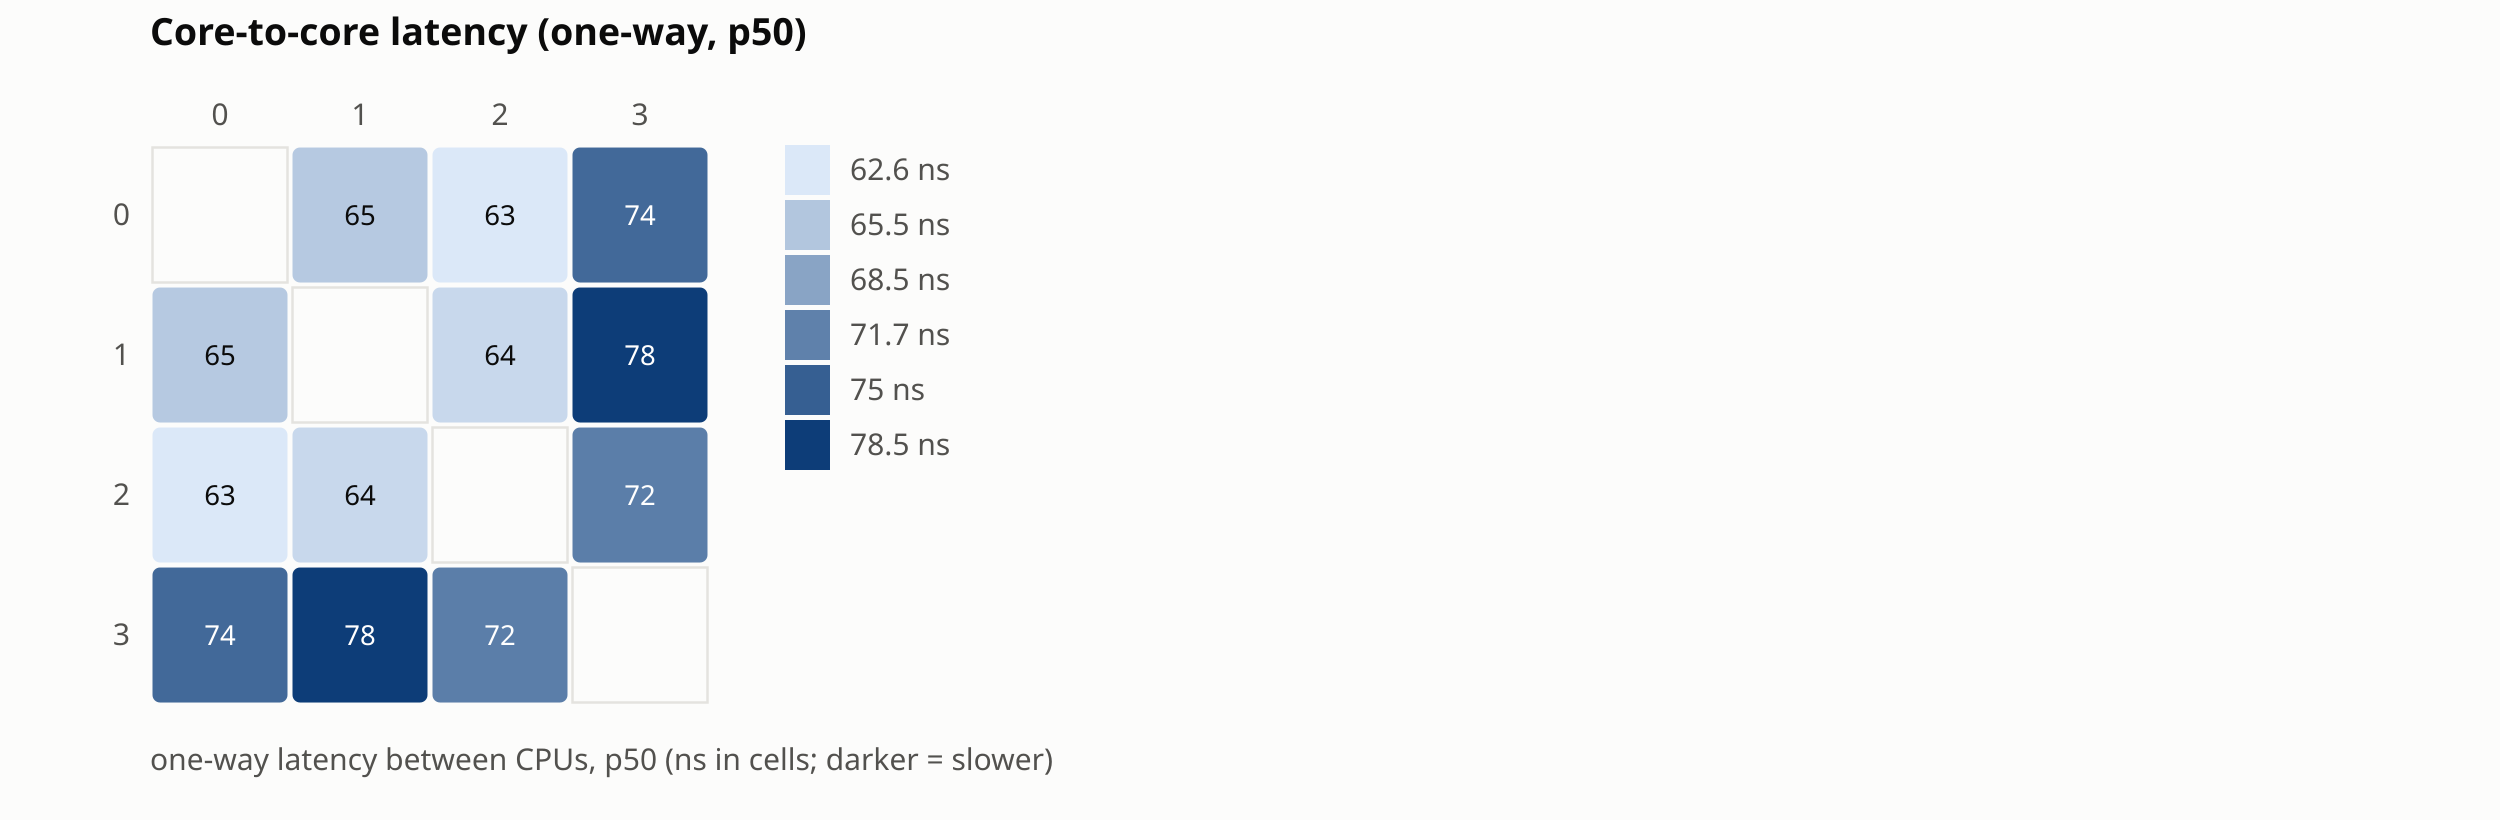
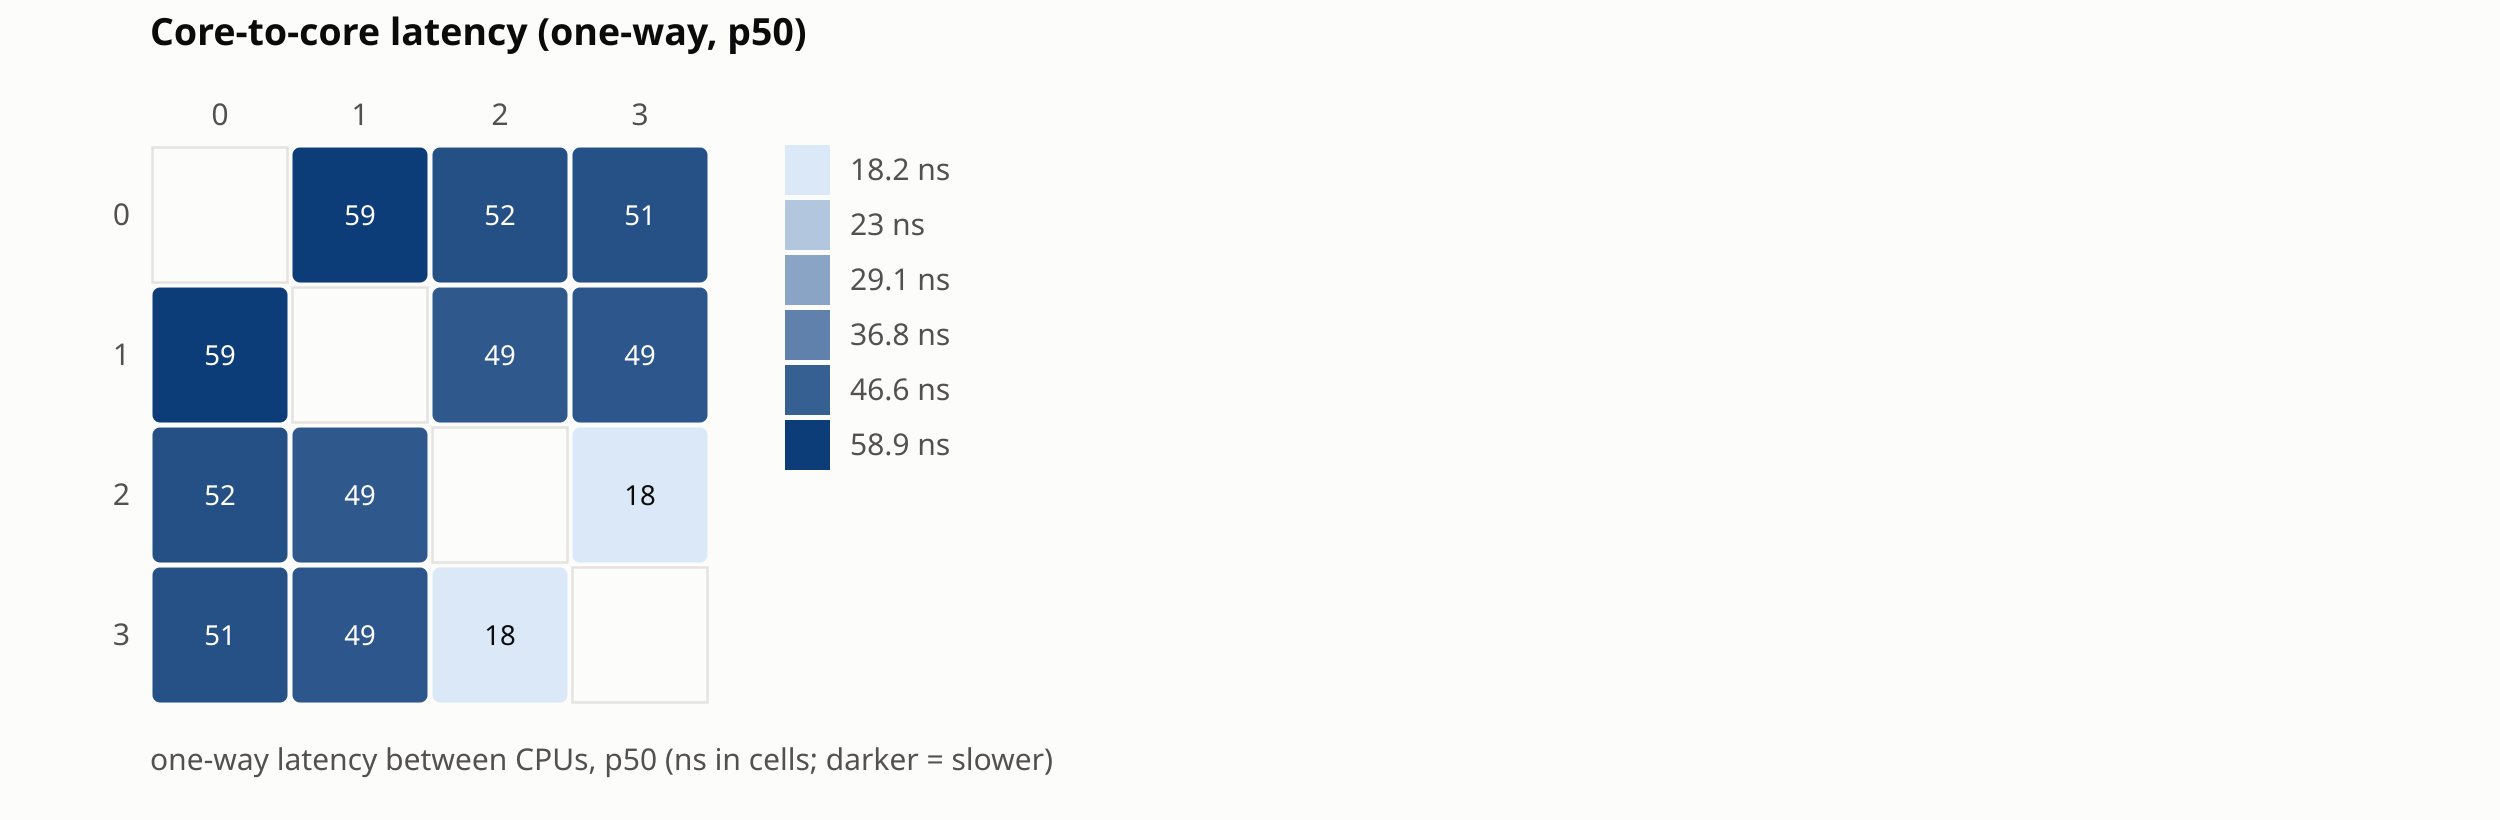
<svg xmlns="http://www.w3.org/2000/svg" viewBox="0 0 1000 328" role="img" aria-label="Core-to-core latency (one-way, p50)">
  <style>
  .bg{fill:#fcfcfb} .ax{fill:#52514e;font:12px system-ui,sans-serif} .title{fill:#0b0b0b;font:600 15px system-ui,sans-serif}
  .grid{stroke:#e4e3df} .zone-a{fill:#f3f2ef} .zone-b{fill:#fcfcfb} .marker{stroke:#8a8984}
  .zlabel{fill:#8a8984;font:600 12px system-ui,sans-serif} .hit{fill:transparent}
  .s1{stroke:#2a78d6} .s2{stroke:#eb6834} .s3{stroke:#1baf7a} .s4{stroke:#6250d6} .s5{stroke:#e87ba4}
  .f1{fill:#2a78d6} .f2{fill:#eb6834} .f3{fill:#1baf7a} .f4{fill:#6250d6} .f5{fill:#e87ba4}
</style>
  <rect class="bg" width="1000" height="328" />
  <text class="title" x="60" y="18">Core-to-core latency (one-way, p50)</text>
  <g transform="translate(0,24)">
    <text class="ax" x="52" y="66.0" text-anchor="end">0</text>
    <text class="ax" x="88.0" y="26" text-anchor="middle">0</text>
    <rect class="grid" fill="none" x="61" y="35" width="54" height="54" />
-     <rect x="117" y="35" width="54" height="54" rx="3" fill="#b6c9e1" />
-     <text x="144.0" y="66.0" text-anchor="middle" style="font:11px system-ui,sans-serif" fill="#0b0b0b">65</text>
-     <rect x="173" y="35" width="54" height="54" rx="3" fill="#dbe8f8" />
-     <text x="200.0" y="66.0" text-anchor="middle" style="font:11px system-ui,sans-serif" fill="#0b0b0b">63</text>
-     <rect x="229" y="35" width="54" height="54" rx="3" fill="#426999" />
-     <text x="256.0" y="66.0" text-anchor="middle" style="font:11px system-ui,sans-serif" fill="#ffffff">74</text>
+     <rect x="117" y="35" width="54" height="54" rx="3" fill="#0d3d78" />
+     <text x="144.0" y="66.0" text-anchor="middle" style="font:11px system-ui,sans-serif" fill="#ffffff">59</text>
+     <rect x="173" y="35" width="54" height="54" rx="3" fill="#245086" />
+     <text x="200.0" y="66.0" text-anchor="middle" style="font:11px system-ui,sans-serif" fill="#ffffff">52</text>
+     <rect x="229" y="35" width="54" height="54" rx="3" fill="#255187" />
+     <text x="256.0" y="66.0" text-anchor="middle" style="font:11px system-ui,sans-serif" fill="#ffffff">51</text>
    <text class="ax" x="52" y="122.0" text-anchor="end">1</text>
    <text class="ax" x="144.0" y="26" text-anchor="middle">1</text>
-     <rect x="61" y="91" width="54" height="54" rx="3" fill="#b6c9e1" />
-     <text x="88.0" y="122.0" text-anchor="middle" style="font:11px system-ui,sans-serif" fill="#0b0b0b">65</text>
+     <rect x="61" y="91" width="54" height="54" rx="3" fill="#0d3d78" />
+     <text x="88.0" y="122.0" text-anchor="middle" style="font:11px system-ui,sans-serif" fill="#ffffff">59</text>
    <rect class="grid" fill="none" x="117" y="91" width="54" height="54" />
-     <rect x="173" y="91" width="54" height="54" rx="3" fill="#c8d8ec" />
-     <text x="200.0" y="122.0" text-anchor="middle" style="font:11px system-ui,sans-serif" fill="#0b0b0b">64</text>
-     <rect x="229" y="91" width="54" height="54" rx="3" fill="#0d3d78" />
-     <text x="256.0" y="122.0" text-anchor="middle" style="font:11px system-ui,sans-serif" fill="#ffffff">78</text>
+     <rect x="173" y="91" width="54" height="54" rx="3" fill="#2f598d" />
+     <text x="200.0" y="122.0" text-anchor="middle" style="font:11px system-ui,sans-serif" fill="#ffffff">49</text>
+     <rect x="229" y="91" width="54" height="54" rx="3" fill="#2d578c" />
+     <text x="256.0" y="122.0" text-anchor="middle" style="font:11px system-ui,sans-serif" fill="#ffffff">49</text>
    <text class="ax" x="52" y="178.0" text-anchor="end">2</text>
    <text class="ax" x="200.0" y="26" text-anchor="middle">2</text>
-     <rect x="61" y="147" width="54" height="54" rx="3" fill="#dbe8f8" />
-     <text x="88.0" y="178.0" text-anchor="middle" style="font:11px system-ui,sans-serif" fill="#0b0b0b">63</text>
-     <rect x="117" y="147" width="54" height="54" rx="3" fill="#c8d8ec" />
-     <text x="144.0" y="178.0" text-anchor="middle" style="font:11px system-ui,sans-serif" fill="#0b0b0b">64</text>
+     <rect x="61" y="147" width="54" height="54" rx="3" fill="#245086" />
+     <text x="88.0" y="178.0" text-anchor="middle" style="font:11px system-ui,sans-serif" fill="#ffffff">52</text>
+     <rect x="117" y="147" width="54" height="54" rx="3" fill="#2f598d" />
+     <text x="144.0" y="178.0" text-anchor="middle" style="font:11px system-ui,sans-serif" fill="#ffffff">49</text>
    <rect class="grid" fill="none" x="173" y="147" width="54" height="54" />
-     <rect x="229" y="147" width="54" height="54" rx="3" fill="#5b7ea9" />
-     <text x="256.0" y="178.0" text-anchor="middle" style="font:11px system-ui,sans-serif" fill="#ffffff">72</text>
+     <rect x="229" y="147" width="54" height="54" rx="3" fill="#dbe8f8" />
+     <text x="256.0" y="178.0" text-anchor="middle" style="font:11px system-ui,sans-serif" fill="#0b0b0b">18</text>
    <text class="ax" x="52" y="234.0" text-anchor="end">3</text>
    <text class="ax" x="256.0" y="26" text-anchor="middle">3</text>
-     <rect x="61" y="203" width="54" height="54" rx="3" fill="#426999" />
-     <text x="88.0" y="234.0" text-anchor="middle" style="font:11px system-ui,sans-serif" fill="#ffffff">74</text>
-     <rect x="117" y="203" width="54" height="54" rx="3" fill="#0d3d78" />
-     <text x="144.0" y="234.0" text-anchor="middle" style="font:11px system-ui,sans-serif" fill="#ffffff">78</text>
-     <rect x="173" y="203" width="54" height="54" rx="3" fill="#5b7ea9" />
-     <text x="200.0" y="234.0" text-anchor="middle" style="font:11px system-ui,sans-serif" fill="#ffffff">72</text>
+     <rect x="61" y="203" width="54" height="54" rx="3" fill="#255187" />
+     <text x="88.0" y="234.0" text-anchor="middle" style="font:11px system-ui,sans-serif" fill="#ffffff">51</text>
+     <rect x="117" y="203" width="54" height="54" rx="3" fill="#2d578c" />
+     <text x="144.0" y="234.0" text-anchor="middle" style="font:11px system-ui,sans-serif" fill="#ffffff">49</text>
+     <rect x="173" y="203" width="54" height="54" rx="3" fill="#dbe8f8" />
+     <text x="200.0" y="234.0" text-anchor="middle" style="font:11px system-ui,sans-serif" fill="#0b0b0b">18</text>
    <rect class="grid" fill="none" x="229" y="203" width="54" height="54" />
    <rect x="314" y="34" width="18" height="20" fill="#dbe8f8" />
-     <text class="ax" x="340" y="48">62.6 ns</text>
+     <text class="ax" x="340" y="48">18.2 ns</text>
    <rect x="314" y="56" width="18" height="20" fill="#b2c6de" />
-     <text class="ax" x="340" y="70">65.5 ns</text>
+     <text class="ax" x="340" y="70">23 ns</text>
    <rect x="314" y="78" width="18" height="20" fill="#89a4c5" />
-     <text class="ax" x="340" y="92">68.5 ns</text>
+     <text class="ax" x="340" y="92">29.1 ns</text>
    <rect x="314" y="100" width="18" height="20" fill="#5f81ab" />
-     <text class="ax" x="340" y="114">71.7 ns</text>
+     <text class="ax" x="340" y="114">36.8 ns</text>
    <rect x="314" y="122" width="18" height="20" fill="#365f92" />
-     <text class="ax" x="340" y="136">75 ns</text>
+     <text class="ax" x="340" y="136">46.6 ns</text>
    <rect x="314" y="144" width="18" height="20" fill="#0d3d78" />
-     <text class="ax" x="340" y="158">78.5 ns</text>
+     <text class="ax" x="340" y="158">58.9 ns</text>
    <text class="ax" x="60" y="284">one-way latency between CPUs, p50 (ns in cells; darker = slower)</text>
  </g>
</svg>
